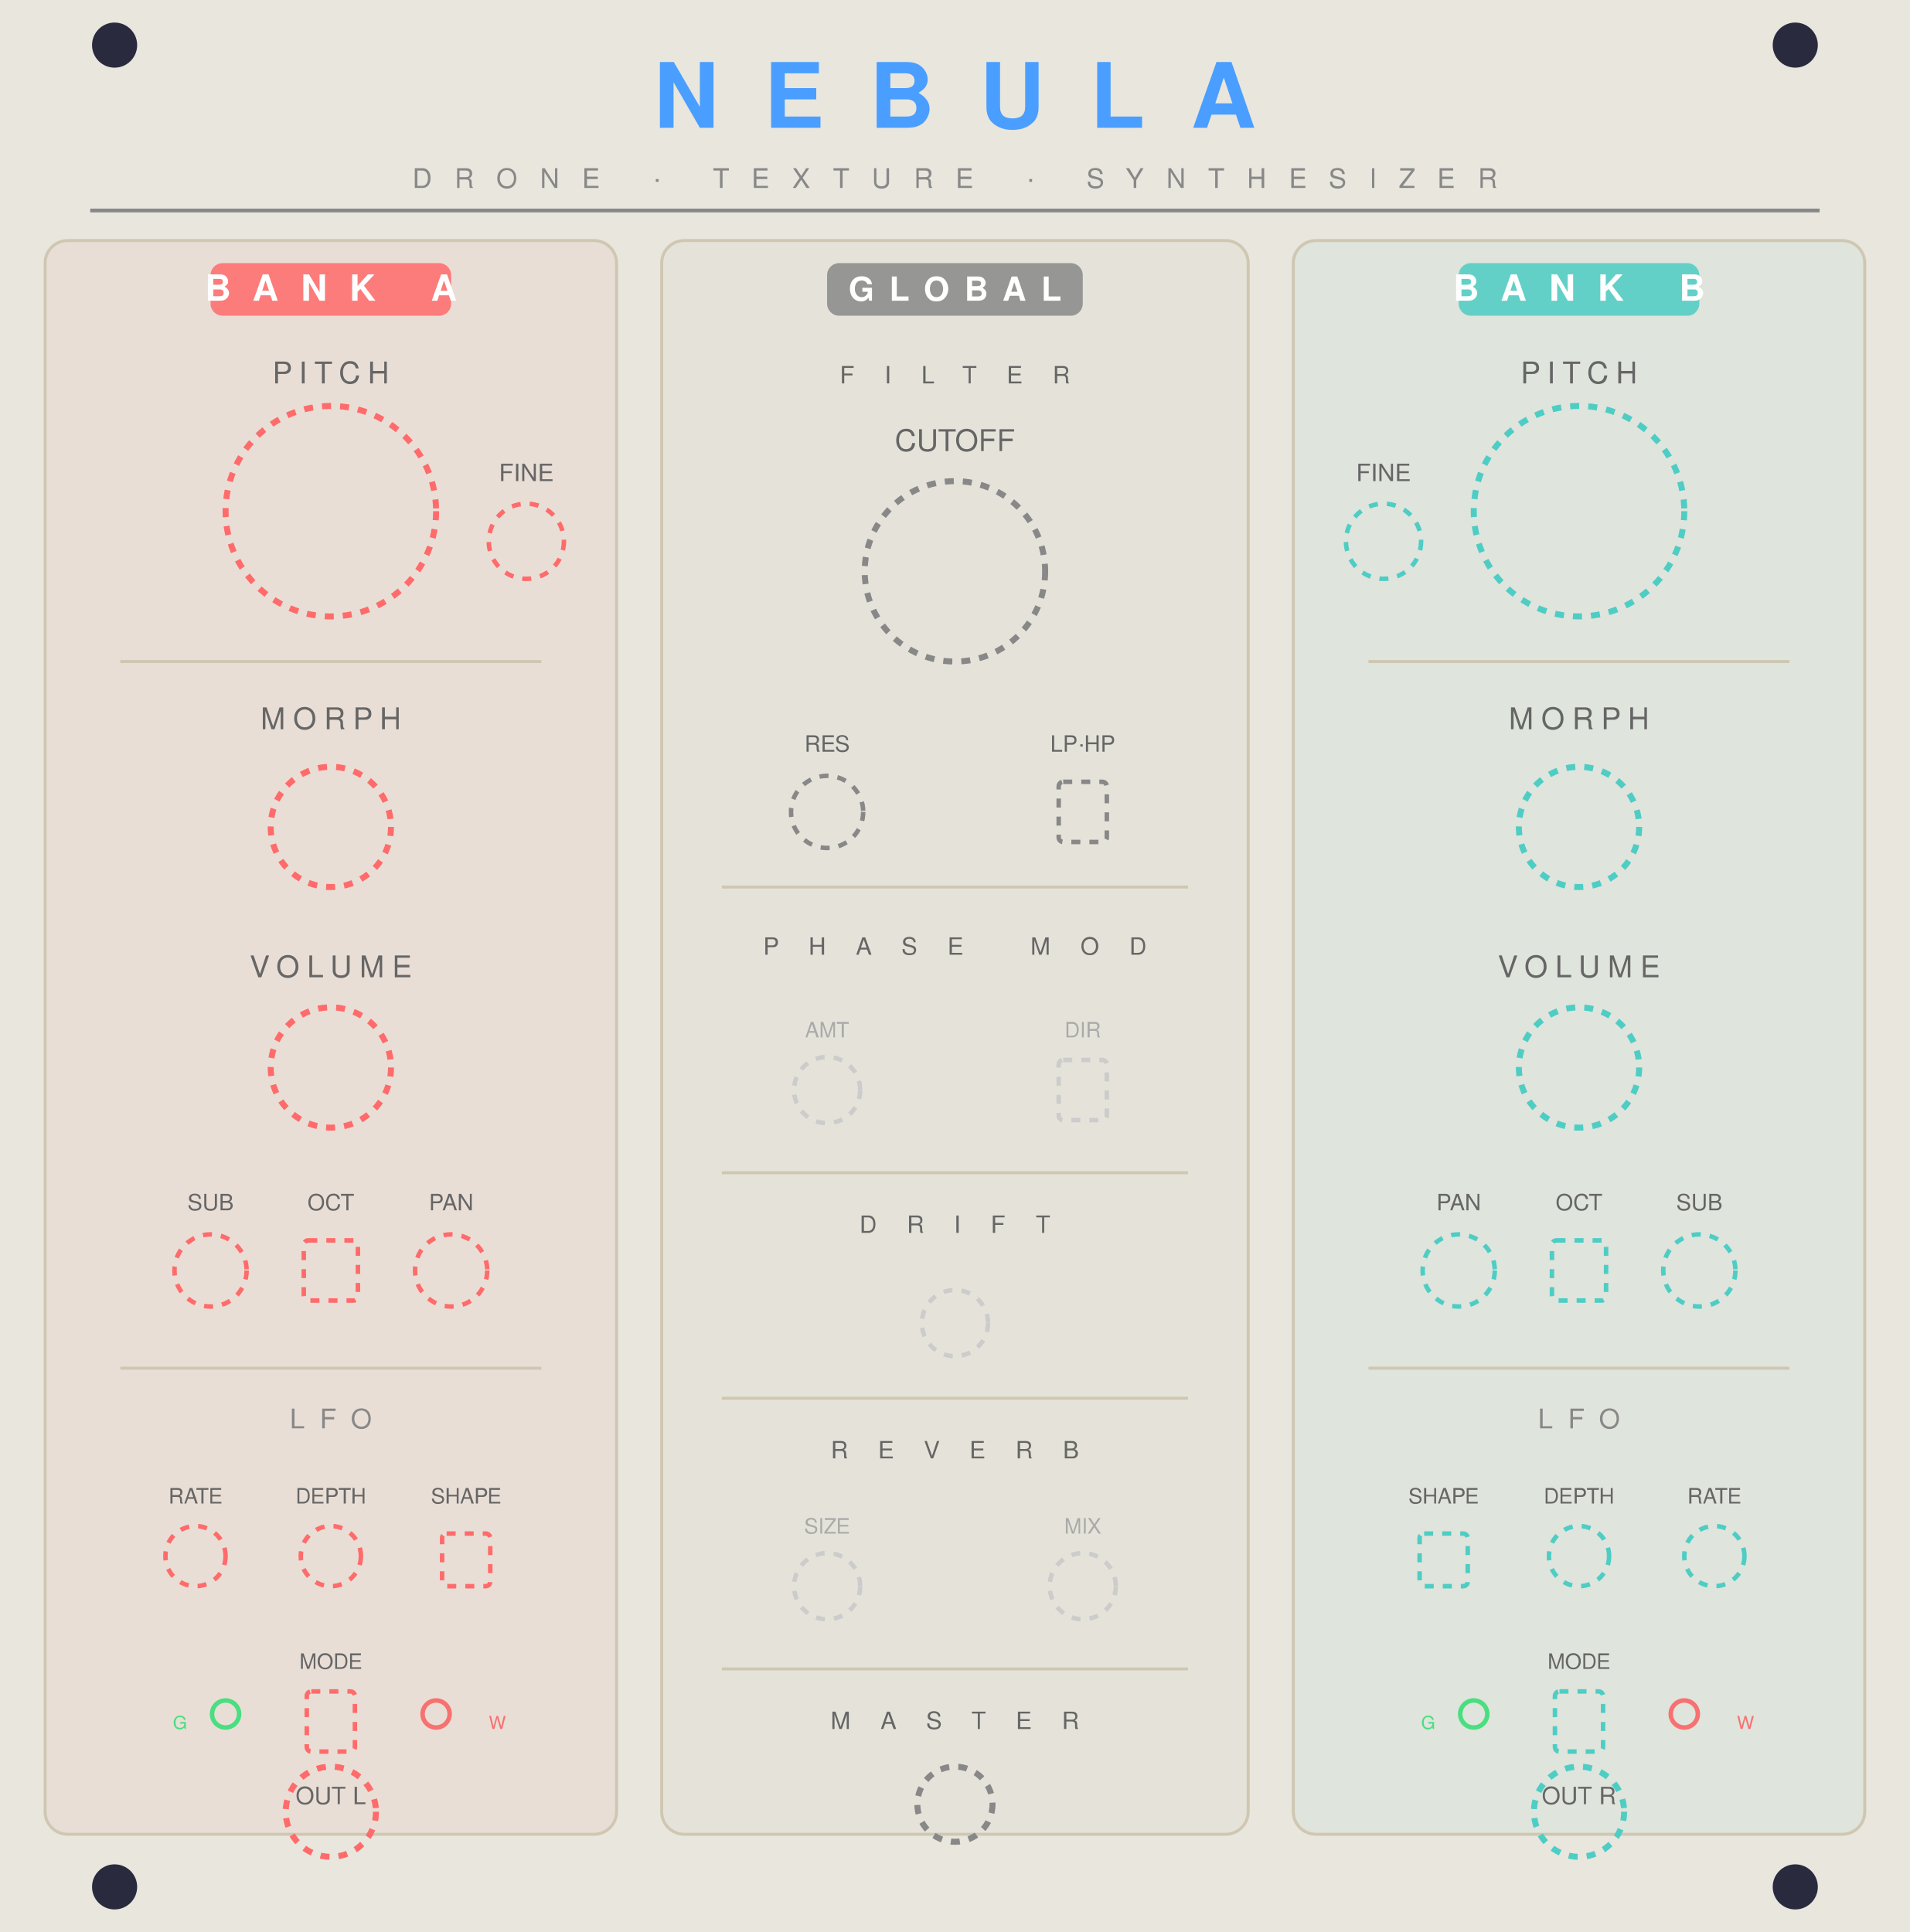
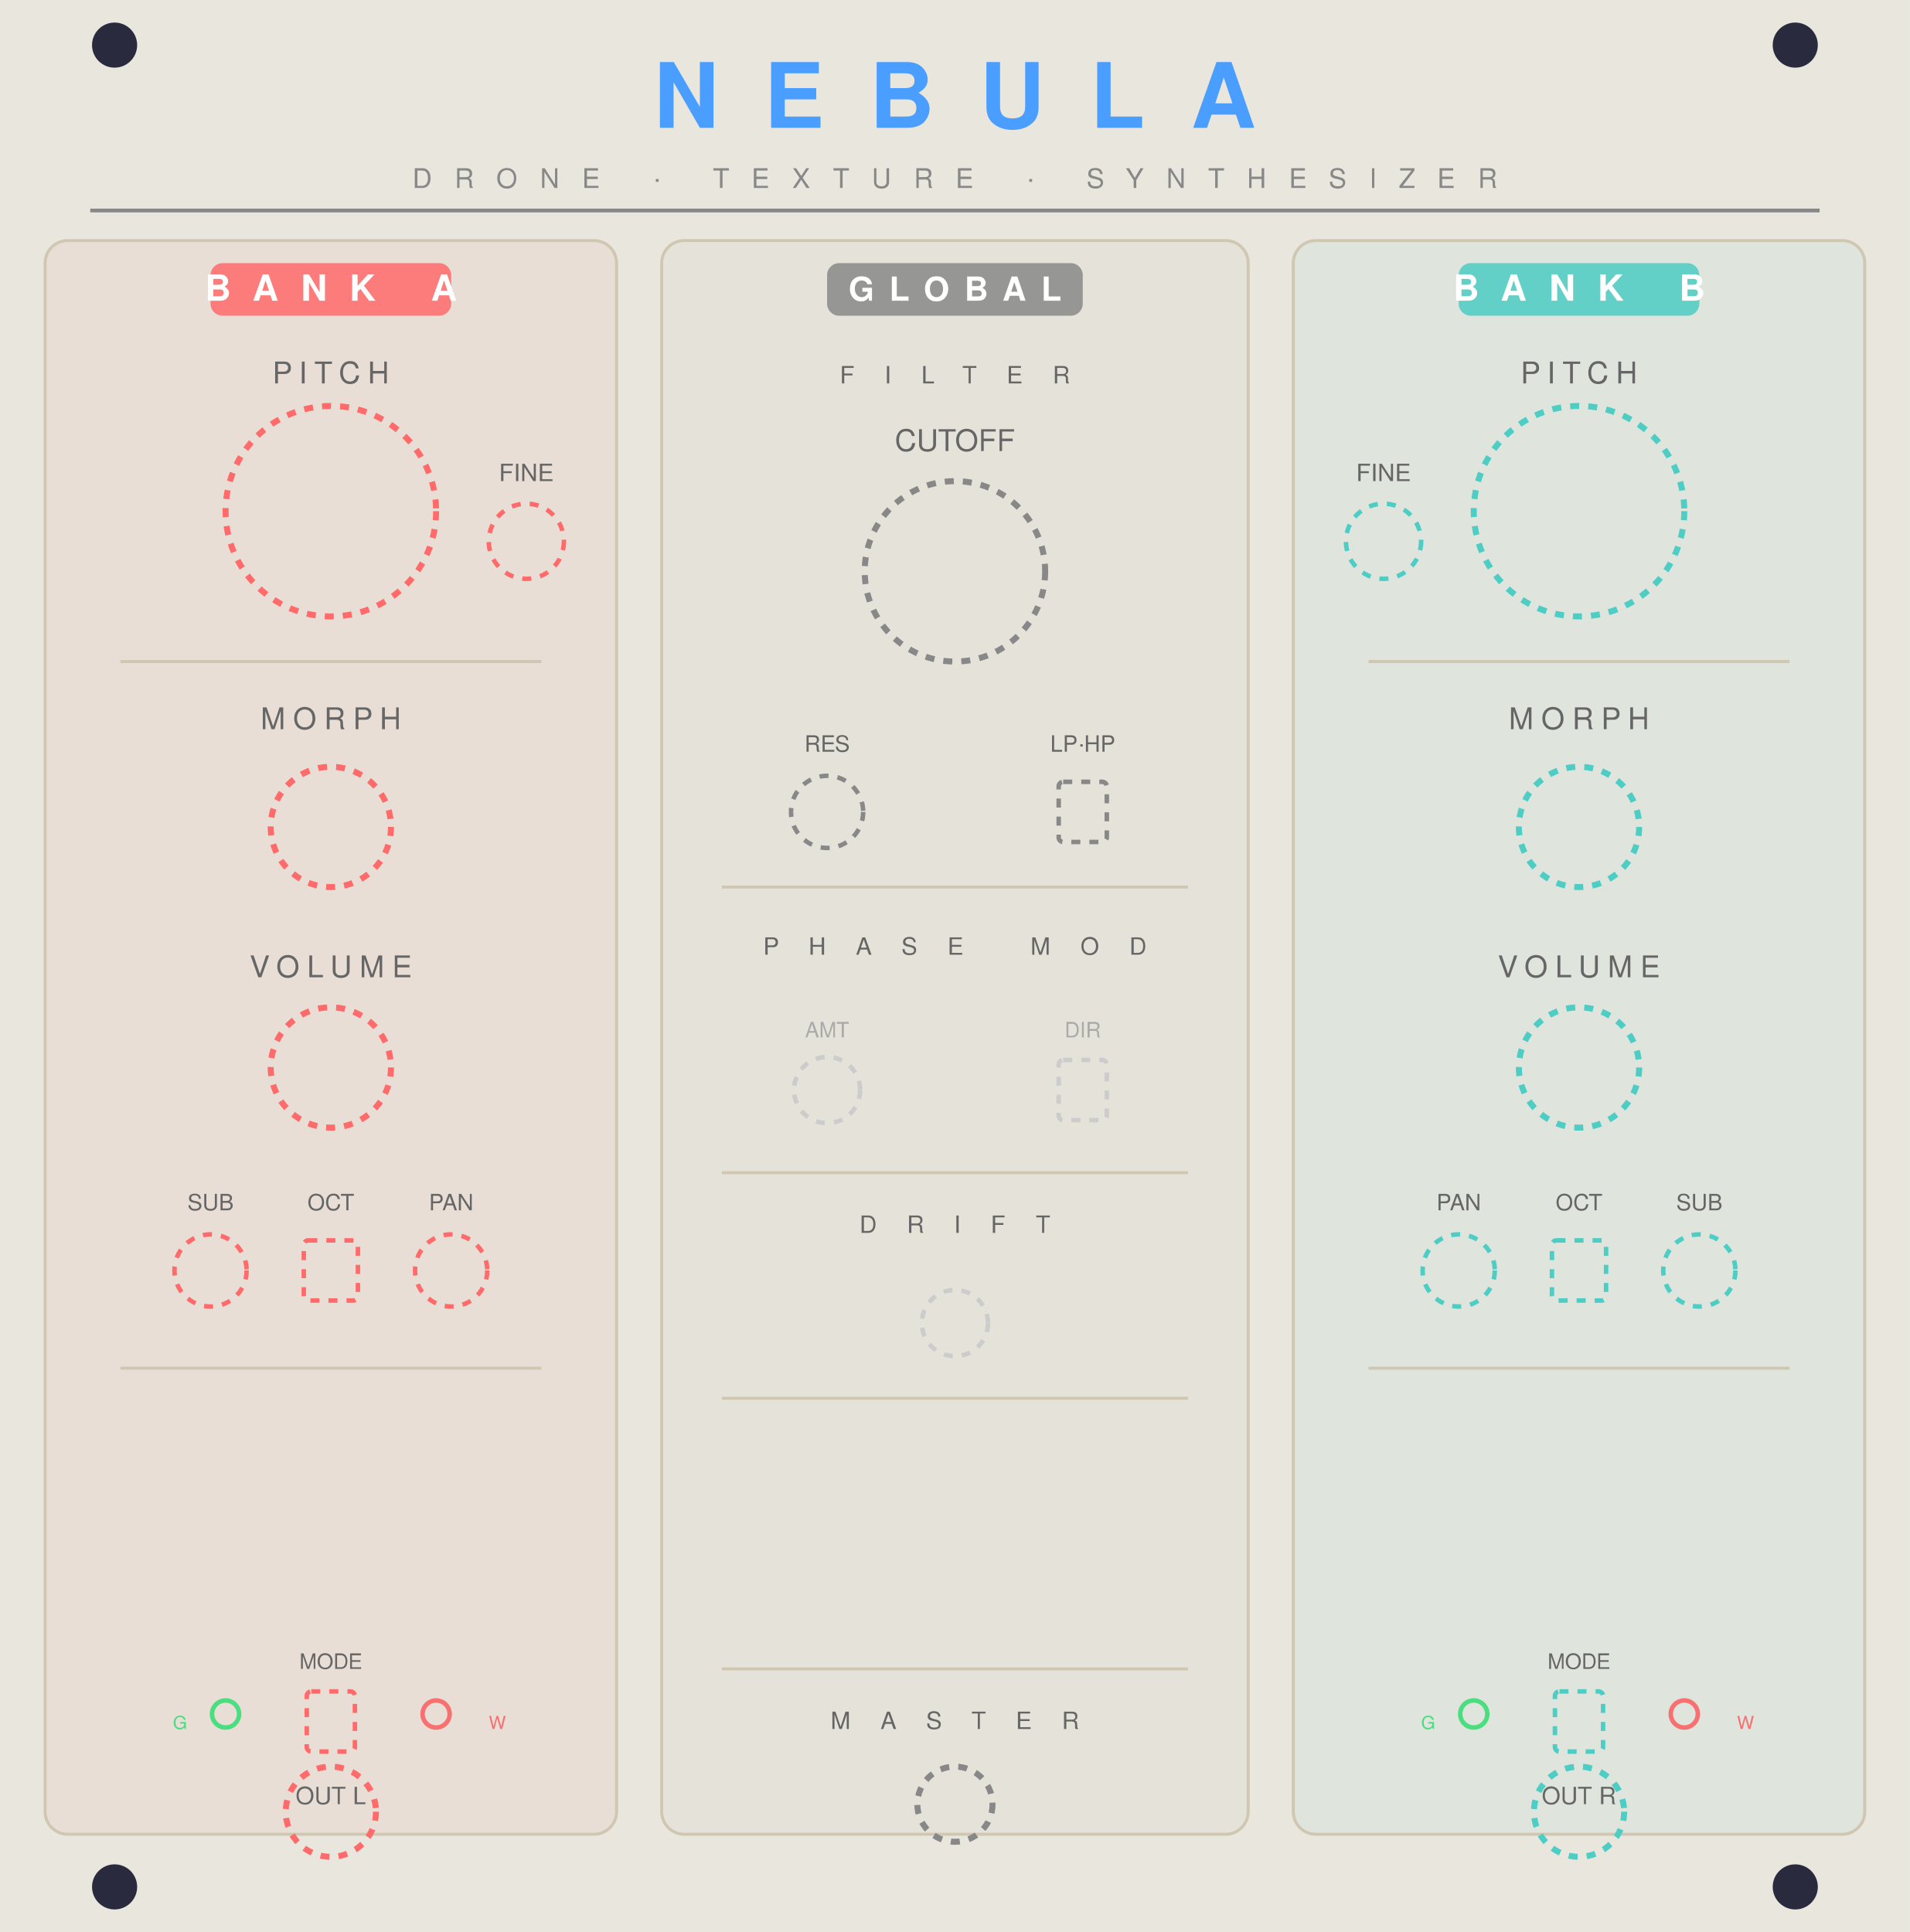
<svg xmlns="http://www.w3.org/2000/svg" width="127mm" height="128.5mm" viewBox="0 0 127 128.5" font-family="Helvetica, Arial, sans-serif">
  <rect width="127" height="128.5" fill="#e8e6dd" />
  <rect x="3" y="16" width="38" height="106" fill="#ff6b6b" opacity="0.06" rx="1.5" />
  <rect x="86" y="16" width="38" height="106" fill="#4ecdc4" opacity="0.06" rx="1.5" />
  <rect x="44" y="16" width="39" height="106" fill="#9b8f7a" opacity="0.04" rx="1.5" />
  <rect x="3" y="16" width="38" height="106" fill="none" stroke="#cfc7b2" stroke-width="0.2" rx="1.5" />
  <rect x="44" y="16" width="39" height="106" fill="none" stroke="#cfc7b2" stroke-width="0.2" rx="1.5" />
  <rect x="86" y="16" width="38" height="106" fill="none" stroke="#cfc7b2" stroke-width="0.2" rx="1.5" />
  <circle cx="7.62" cy="3" r="1.5" fill="#2a2a3e" />
  <circle cx="119.38" cy="3" r="1.5" fill="#2a2a3e" />
  <circle cx="7.62" cy="125.5" r="1.5" fill="#2a2a3e" />
  <circle cx="119.38" cy="125.5" r="1.5" fill="#2a2a3e" />
  <text x="63.5" y="8.5" font-size="6" font-weight="bold" fill="#4a9eff" text-anchor="middle" letter-spacing="3">NEBULA</text>
  <text x="63.5" y="12.5" font-size="1.8" fill="#888" text-anchor="middle" letter-spacing="1.5">DRONE · TEXTURE · SYNTHESIZER</text>
  <line x1="6" y1="14" x2="121" y2="14" stroke="#888" stroke-width="0.25" />
  <rect x="14" y="17.5" width="16" height="3.5" fill="#ff6b6b" opacity="0.85" rx="0.8" />
  <text x="22" y="20" font-size="2.4" font-weight="bold" fill="#fff" text-anchor="middle" letter-spacing="1.5">BANK A</text>
  <text x="22" y="25.5" font-size="2" fill="#666" text-anchor="middle" letter-spacing="0.5">PITCH</text>
  <circle cx="22" cy="34" r="7" fill="none" stroke="#ff6b6b" stroke-width="0.4" stroke-dasharray="0.6,0.6" />
  <text x="35" y="32" font-size="1.6" fill="#666" text-anchor="middle">FINE</text>
  <circle cx="35" cy="36" r="2.5" fill="none" stroke="#ff6b6b" stroke-width="0.3" stroke-dasharray="0.6,0.6" />
  <line x1="8" y1="44" x2="36" y2="44" stroke="#cfc7b2" stroke-width="0.2" />
  <text x="22" y="48.5" font-size="2" fill="#666" text-anchor="middle" letter-spacing="0.5">MORPH</text>
  <circle cx="22" cy="55" r="4" fill="none" stroke="#ff6b6b" stroke-width="0.4" stroke-dasharray="0.6,0.6" />
  <text x="22" y="65" font-size="2" fill="#666" text-anchor="middle" letter-spacing="0.5">VOLUME</text>
  <circle cx="22" cy="71" r="4" fill="none" stroke="#ff6b6b" stroke-width="0.4" stroke-dasharray="0.6,0.6" />
  <text x="14" y="80.5" font-size="1.5" fill="#666" text-anchor="middle">SUB</text>
  <circle cx="14" cy="84.5" r="2.4" fill="none" stroke="#ff6b6b" stroke-width="0.3" stroke-dasharray="0.6,0.6" />
  <text x="22" y="80.5" font-size="1.5" fill="#666" text-anchor="middle">OCT</text>
  <rect x="20.2" y="82.5" width="3.6" height="4" fill="none" stroke="#ff6b6b" stroke-width="0.3" stroke-dasharray="0.6,0.6" rx="0.3" />
  <text x="30" y="80.5" font-size="1.5" fill="#666" text-anchor="middle">PAN</text>
  <circle cx="30" cy="84.5" r="2.4" fill="none" stroke="#ff6b6b" stroke-width="0.3" stroke-dasharray="0.6,0.6" />
  <line x1="8" y1="91" x2="36" y2="91" stroke="#cfc7b2" stroke-width="0.2" />
-   <text x="22" y="95" font-size="1.8" fill="#888" text-anchor="middle" letter-spacing="1">LFO</text>
-   <text x="13" y="100" font-size="1.4" fill="#666" text-anchor="middle">RATE</text>
-   <circle cx="13" cy="103.5" r="2" fill="none" stroke="#ff6b6b" stroke-width="0.3" stroke-dasharray="0.6,0.6" />
-   <text x="22" y="100" font-size="1.4" fill="#666" text-anchor="middle">DEPTH</text>
-   <circle cx="22" cy="103.5" r="2" fill="none" stroke="#ff6b6b" stroke-width="0.3" stroke-dasharray="0.6,0.6" />
-   <text x="31" y="100" font-size="1.4" fill="#666" text-anchor="middle">SHAPE</text>
-   <rect x="29.4" y="102" width="3.2" height="3.5" fill="none" stroke="#ff6b6b" stroke-width="0.3" stroke-dasharray="0.6,0.6" rx="0.3" />
  <text x="22" y="111" font-size="1.4" fill="#666" text-anchor="middle">MODE</text>
  <circle cx="15" cy="114" r="0.9" fill="none" stroke="#4ade80" stroke-width="0.3" />
  <text x="11.5" y="115" font-size="1.2" fill="#4ade80">G</text>
  <rect x="20.4" y="112.5" width="3.2" height="4" fill="none" stroke="#ff6b6b" stroke-width="0.3" stroke-dasharray="0.6,0.6" rx="0.3" />
  <circle cx="29" cy="114" r="0.9" fill="none" stroke="#f87171" stroke-width="0.3" />
  <text x="32.5" y="115" font-size="1.2" fill="#f87171">W</text>
  <text x="22" y="120" font-size="1.6" fill="#666" text-anchor="middle">OUT L</text>
  <circle cx="22" cy="120.5" r="3" fill="none" stroke="#ff6b6b" stroke-width="0.4" stroke-dasharray="0.6,0.6" />
  <rect x="55" y="17.5" width="17" height="3.5" fill="#888" opacity="0.85" rx="0.8" />
  <text x="63.5" y="20" font-size="2.2" font-weight="bold" fill="#fff" text-anchor="middle" letter-spacing="1">GLOBAL</text>
  <text x="63.5" y="25.5" font-size="1.6" fill="#666" text-anchor="middle" letter-spacing="2">FILTER</text>
  <text x="63.5" y="30" font-size="2" fill="#666" text-anchor="middle">CUTOFF</text>
  <circle cx="63.5" cy="38" r="6" fill="none" stroke="#888" stroke-width="0.4" stroke-dasharray="0.6,0.6" />
  <text x="55" y="50" font-size="1.5" fill="#666" text-anchor="middle">RES</text>
  <circle cx="55" cy="54" r="2.4" fill="none" stroke="#888" stroke-width="0.3" stroke-dasharray="0.6,0.6" />
  <text x="72" y="50" font-size="1.5" fill="#666" text-anchor="middle">LP·HP</text>
  <rect x="70.4" y="52" width="3.2" height="4" fill="none" stroke="#888" stroke-width="0.3" stroke-dasharray="0.6,0.6" rx="0.3" />
  <line x1="48" y1="59" x2="79" y2="59" stroke="#cfc7b2" stroke-width="0.2" />
  <text x="63.5" y="63.5" font-size="1.6" fill="#666" text-anchor="middle" letter-spacing="2">PHASE MOD</text>
  <text x="55" y="69" font-size="1.4" fill="#aaa" text-anchor="middle">AMT</text>
  <circle cx="55" cy="72.5" r="2.2" fill="none" stroke="#ccc" stroke-width="0.3" stroke-dasharray="0.6,0.6" />
  <text x="72" y="69" font-size="1.4" fill="#aaa" text-anchor="middle">DIR</text>
  <rect x="70.4" y="70.5" width="3.2" height="4" fill="none" stroke="#ccc" stroke-width="0.3" stroke-dasharray="0.6,0.6" rx="0.3" />
  <line x1="48" y1="78" x2="79" y2="78" stroke="#cfc7b2" stroke-width="0.2" />
  <text x="63.5" y="82" font-size="1.6" fill="#666" text-anchor="middle" letter-spacing="2">DRIFT</text>
  <circle cx="63.5" cy="88" r="2.2" fill="none" stroke="#ccc" stroke-width="0.3" stroke-dasharray="0.6,0.6" />
  <line x1="48" y1="93" x2="79" y2="93" stroke="#cfc7b2" stroke-width="0.2" />
-   <text x="63.5" y="97" font-size="1.6" fill="#666" text-anchor="middle" letter-spacing="2">REVERB</text>
-   <text x="55" y="102" font-size="1.4" fill="#aaa" text-anchor="middle">SIZE</text>
-   <circle cx="55" cy="105.5" r="2.2" fill="none" stroke="#ccc" stroke-width="0.3" stroke-dasharray="0.6,0.6" />
-   <text x="72" y="102" font-size="1.4" fill="#aaa" text-anchor="middle">MIX</text>
-   <circle cx="72" cy="105.5" r="2.2" fill="none" stroke="#ccc" stroke-width="0.3" stroke-dasharray="0.6,0.6" />
  <line x1="48" y1="111" x2="79" y2="111" stroke="#cfc7b2" stroke-width="0.2" />
  <text x="63.5" y="115" font-size="1.6" fill="#666" text-anchor="middle" letter-spacing="2">MASTER</text>
  <circle cx="63.5" cy="120" r="2.5" fill="none" stroke="#888" stroke-width="0.4" stroke-dasharray="0.6,0.6" />
  <rect x="97" y="17.5" width="16" height="3.5" fill="#4ecdc4" opacity="0.85" rx="0.8" />
  <text x="105" y="20" font-size="2.4" font-weight="bold" fill="#fff" text-anchor="middle" letter-spacing="1.5">BANK B</text>
  <text x="105" y="25.5" font-size="2" fill="#666" text-anchor="middle" letter-spacing="0.5">PITCH</text>
  <circle cx="105" cy="34" r="7" fill="none" stroke="#4ecdc4" stroke-width="0.4" stroke-dasharray="0.6,0.6" />
  <text x="92" y="32" font-size="1.6" fill="#666" text-anchor="middle">FINE</text>
  <circle cx="92" cy="36" r="2.5" fill="none" stroke="#4ecdc4" stroke-width="0.3" stroke-dasharray="0.6,0.6" />
  <line x1="91" y1="44" x2="119" y2="44" stroke="#cfc7b2" stroke-width="0.2" />
  <text x="105" y="48.5" font-size="2" fill="#666" text-anchor="middle" letter-spacing="0.5">MORPH</text>
  <circle cx="105" cy="55" r="4" fill="none" stroke="#4ecdc4" stroke-width="0.4" stroke-dasharray="0.6,0.6" />
  <text x="105" y="65" font-size="2" fill="#666" text-anchor="middle" letter-spacing="0.5">VOLUME</text>
  <circle cx="105" cy="71" r="4" fill="none" stroke="#4ecdc4" stroke-width="0.4" stroke-dasharray="0.6,0.6" />
  <text x="97" y="80.5" font-size="1.5" fill="#666" text-anchor="middle">PAN</text>
  <circle cx="97" cy="84.5" r="2.4" fill="none" stroke="#4ecdc4" stroke-width="0.3" stroke-dasharray="0.6,0.6" />
  <text x="105" y="80.5" font-size="1.5" fill="#666" text-anchor="middle">OCT</text>
  <rect x="103.2" y="82.5" width="3.6" height="4" fill="none" stroke="#4ecdc4" stroke-width="0.3" stroke-dasharray="0.6,0.6" rx="0.3" />
  <text x="113" y="80.5" font-size="1.5" fill="#666" text-anchor="middle">SUB</text>
  <circle cx="113" cy="84.5" r="2.4" fill="none" stroke="#4ecdc4" stroke-width="0.3" stroke-dasharray="0.6,0.6" />
  <line x1="91" y1="91" x2="119" y2="91" stroke="#cfc7b2" stroke-width="0.2" />
-   <text x="105" y="95" font-size="1.8" fill="#888" text-anchor="middle" letter-spacing="1">LFO</text>
-   <text x="96" y="100" font-size="1.4" fill="#666" text-anchor="middle">SHAPE</text>
-   <rect x="94.4" y="102" width="3.2" height="3.5" fill="none" stroke="#4ecdc4" stroke-width="0.3" stroke-dasharray="0.6,0.6" rx="0.3" />
-   <text x="105" y="100" font-size="1.4" fill="#666" text-anchor="middle">DEPTH</text>
-   <circle cx="105" cy="103.5" r="2" fill="none" stroke="#4ecdc4" stroke-width="0.3" stroke-dasharray="0.6,0.6" />
-   <text x="114" y="100" font-size="1.4" fill="#666" text-anchor="middle">RATE</text>
-   <circle cx="114" cy="103.5" r="2" fill="none" stroke="#4ecdc4" stroke-width="0.3" stroke-dasharray="0.6,0.6" />
  <text x="105" y="111" font-size="1.4" fill="#666" text-anchor="middle">MODE</text>
  <circle cx="98" cy="114" r="0.9" fill="none" stroke="#4ade80" stroke-width="0.3" />
  <text x="94.5" y="115" font-size="1.2" fill="#4ade80">G</text>
  <rect x="103.4" y="112.5" width="3.2" height="4" fill="none" stroke="#4ecdc4" stroke-width="0.3" stroke-dasharray="0.6,0.6" rx="0.3" />
  <circle cx="112" cy="114" r="0.9" fill="none" stroke="#f87171" stroke-width="0.3" />
  <text x="115.5" y="115" font-size="1.2" fill="#f87171">W</text>
  <text x="105" y="120" font-size="1.6" fill="#666" text-anchor="middle">OUT R</text>
  <circle cx="105" cy="120.5" r="3" fill="none" stroke="#4ecdc4" stroke-width="0.4" stroke-dasharray="0.6,0.6" />
</svg>
